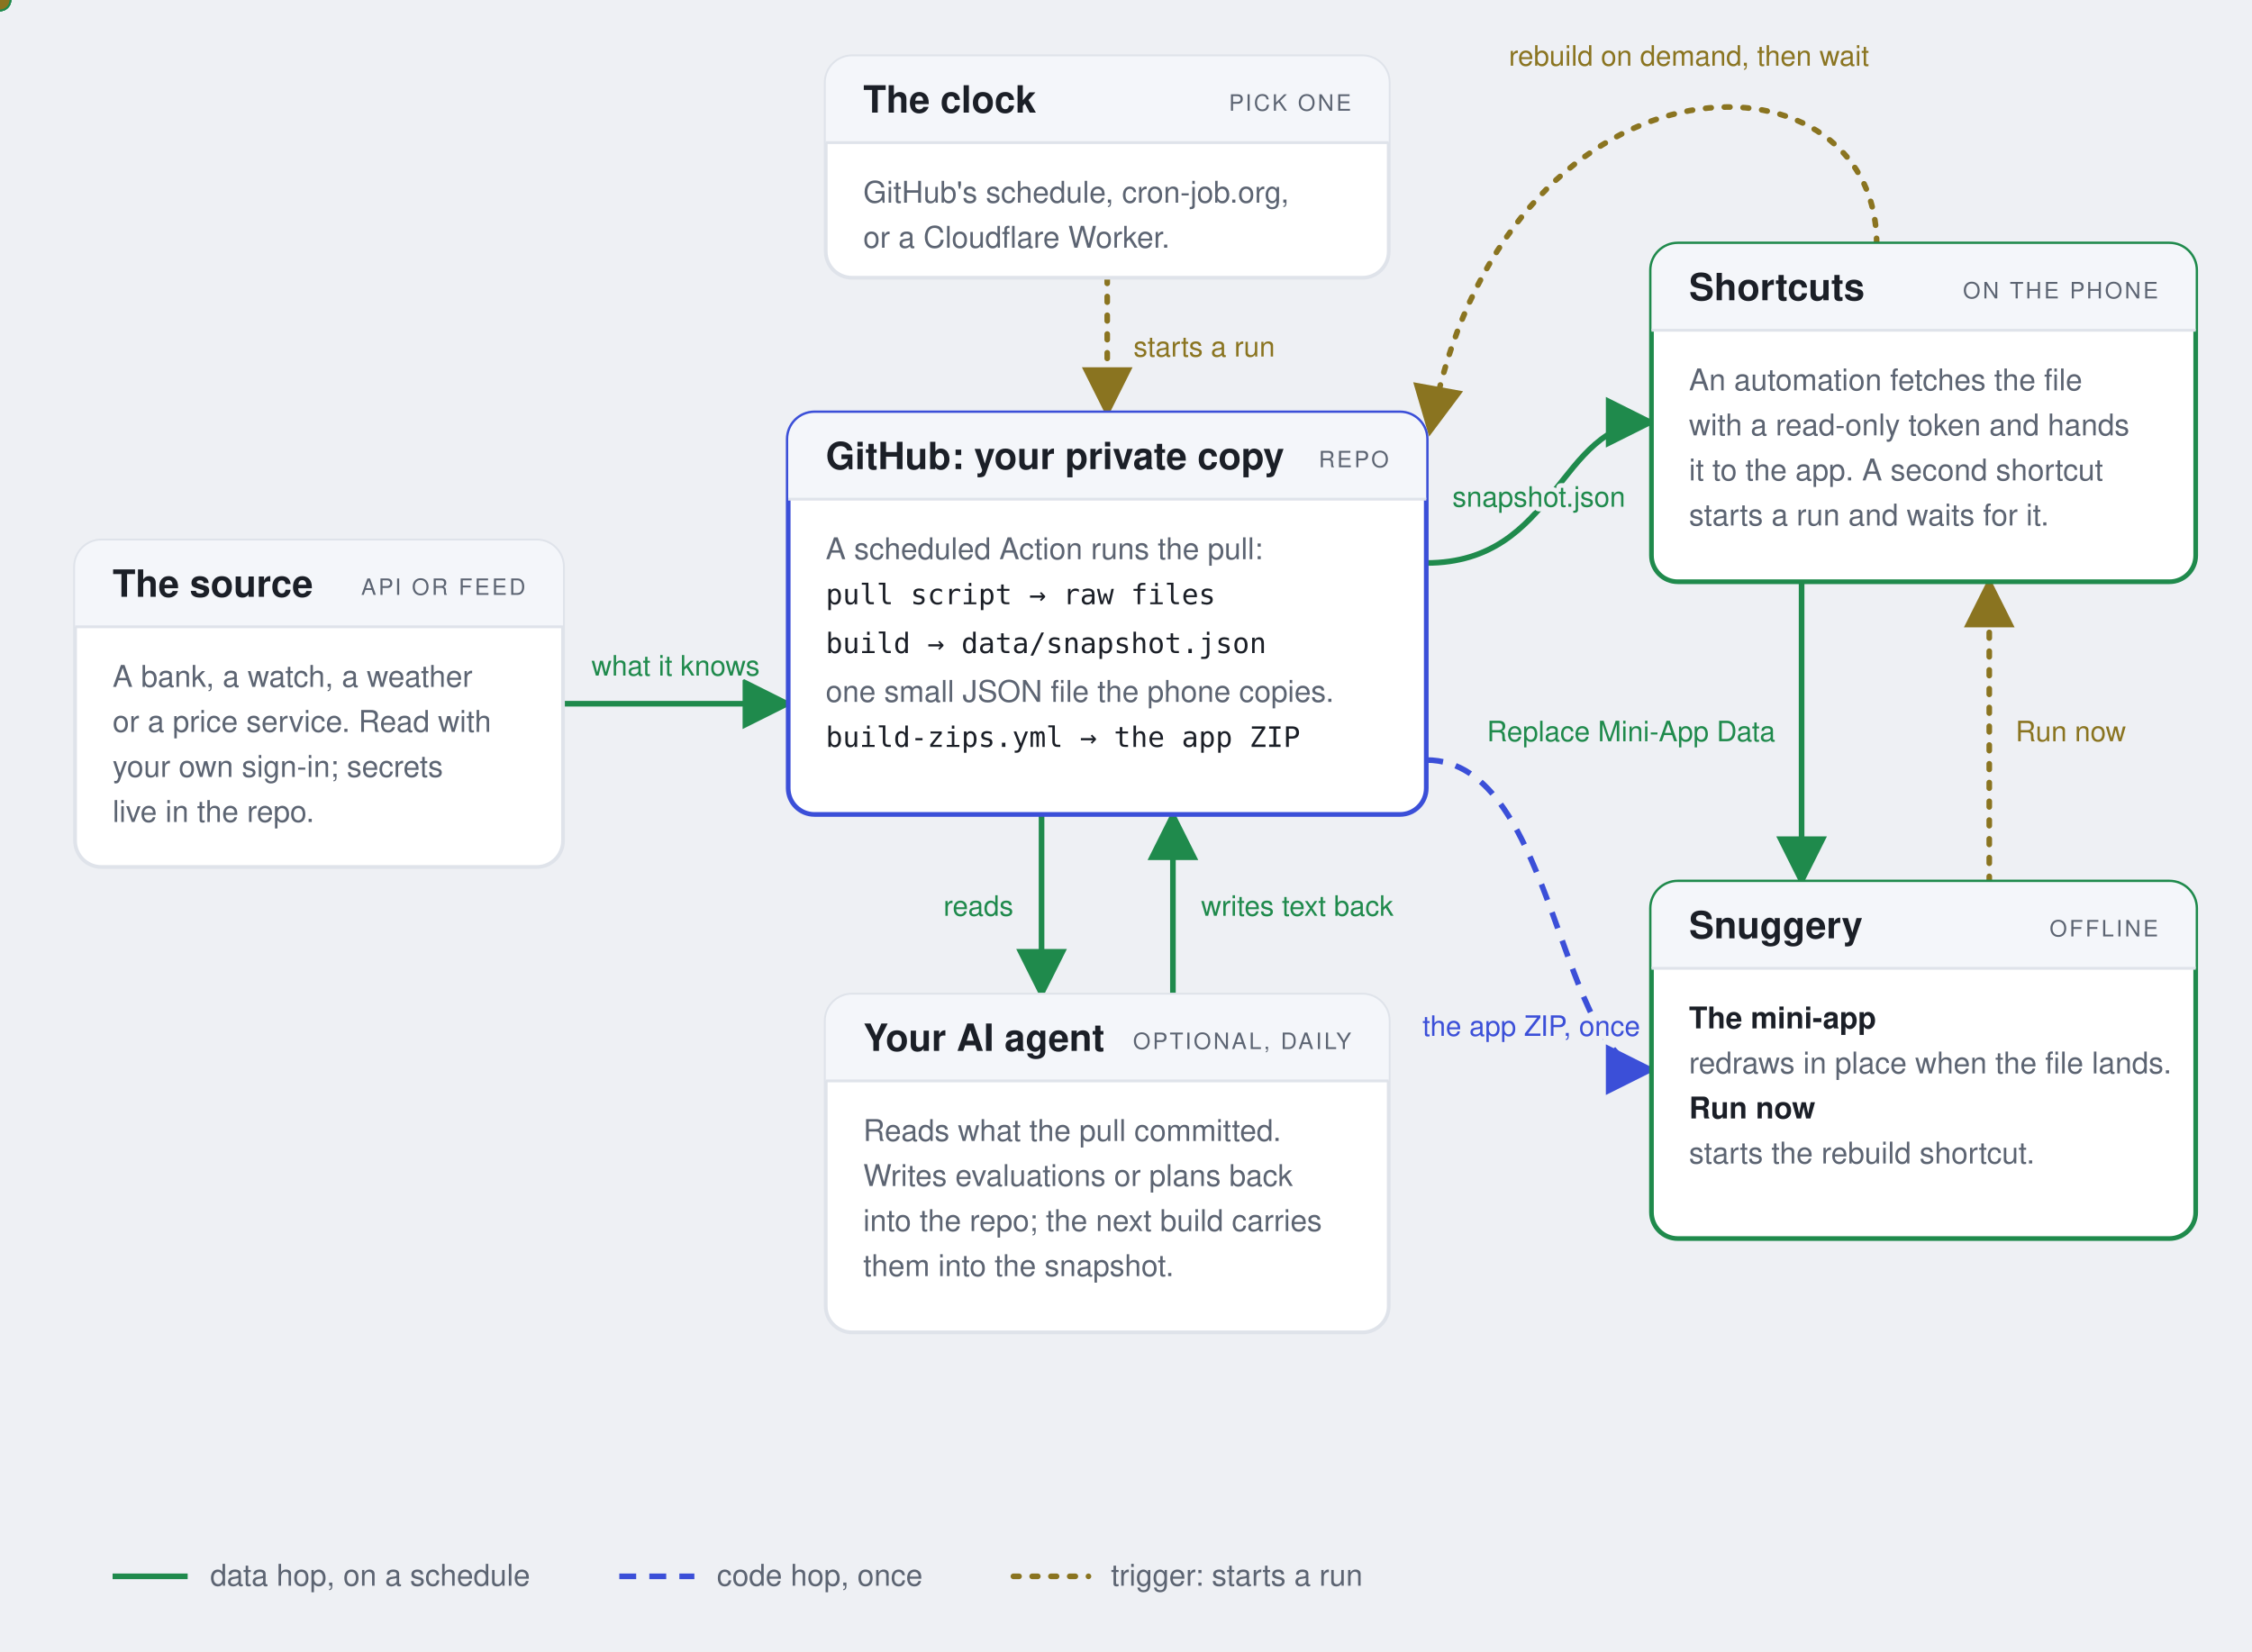
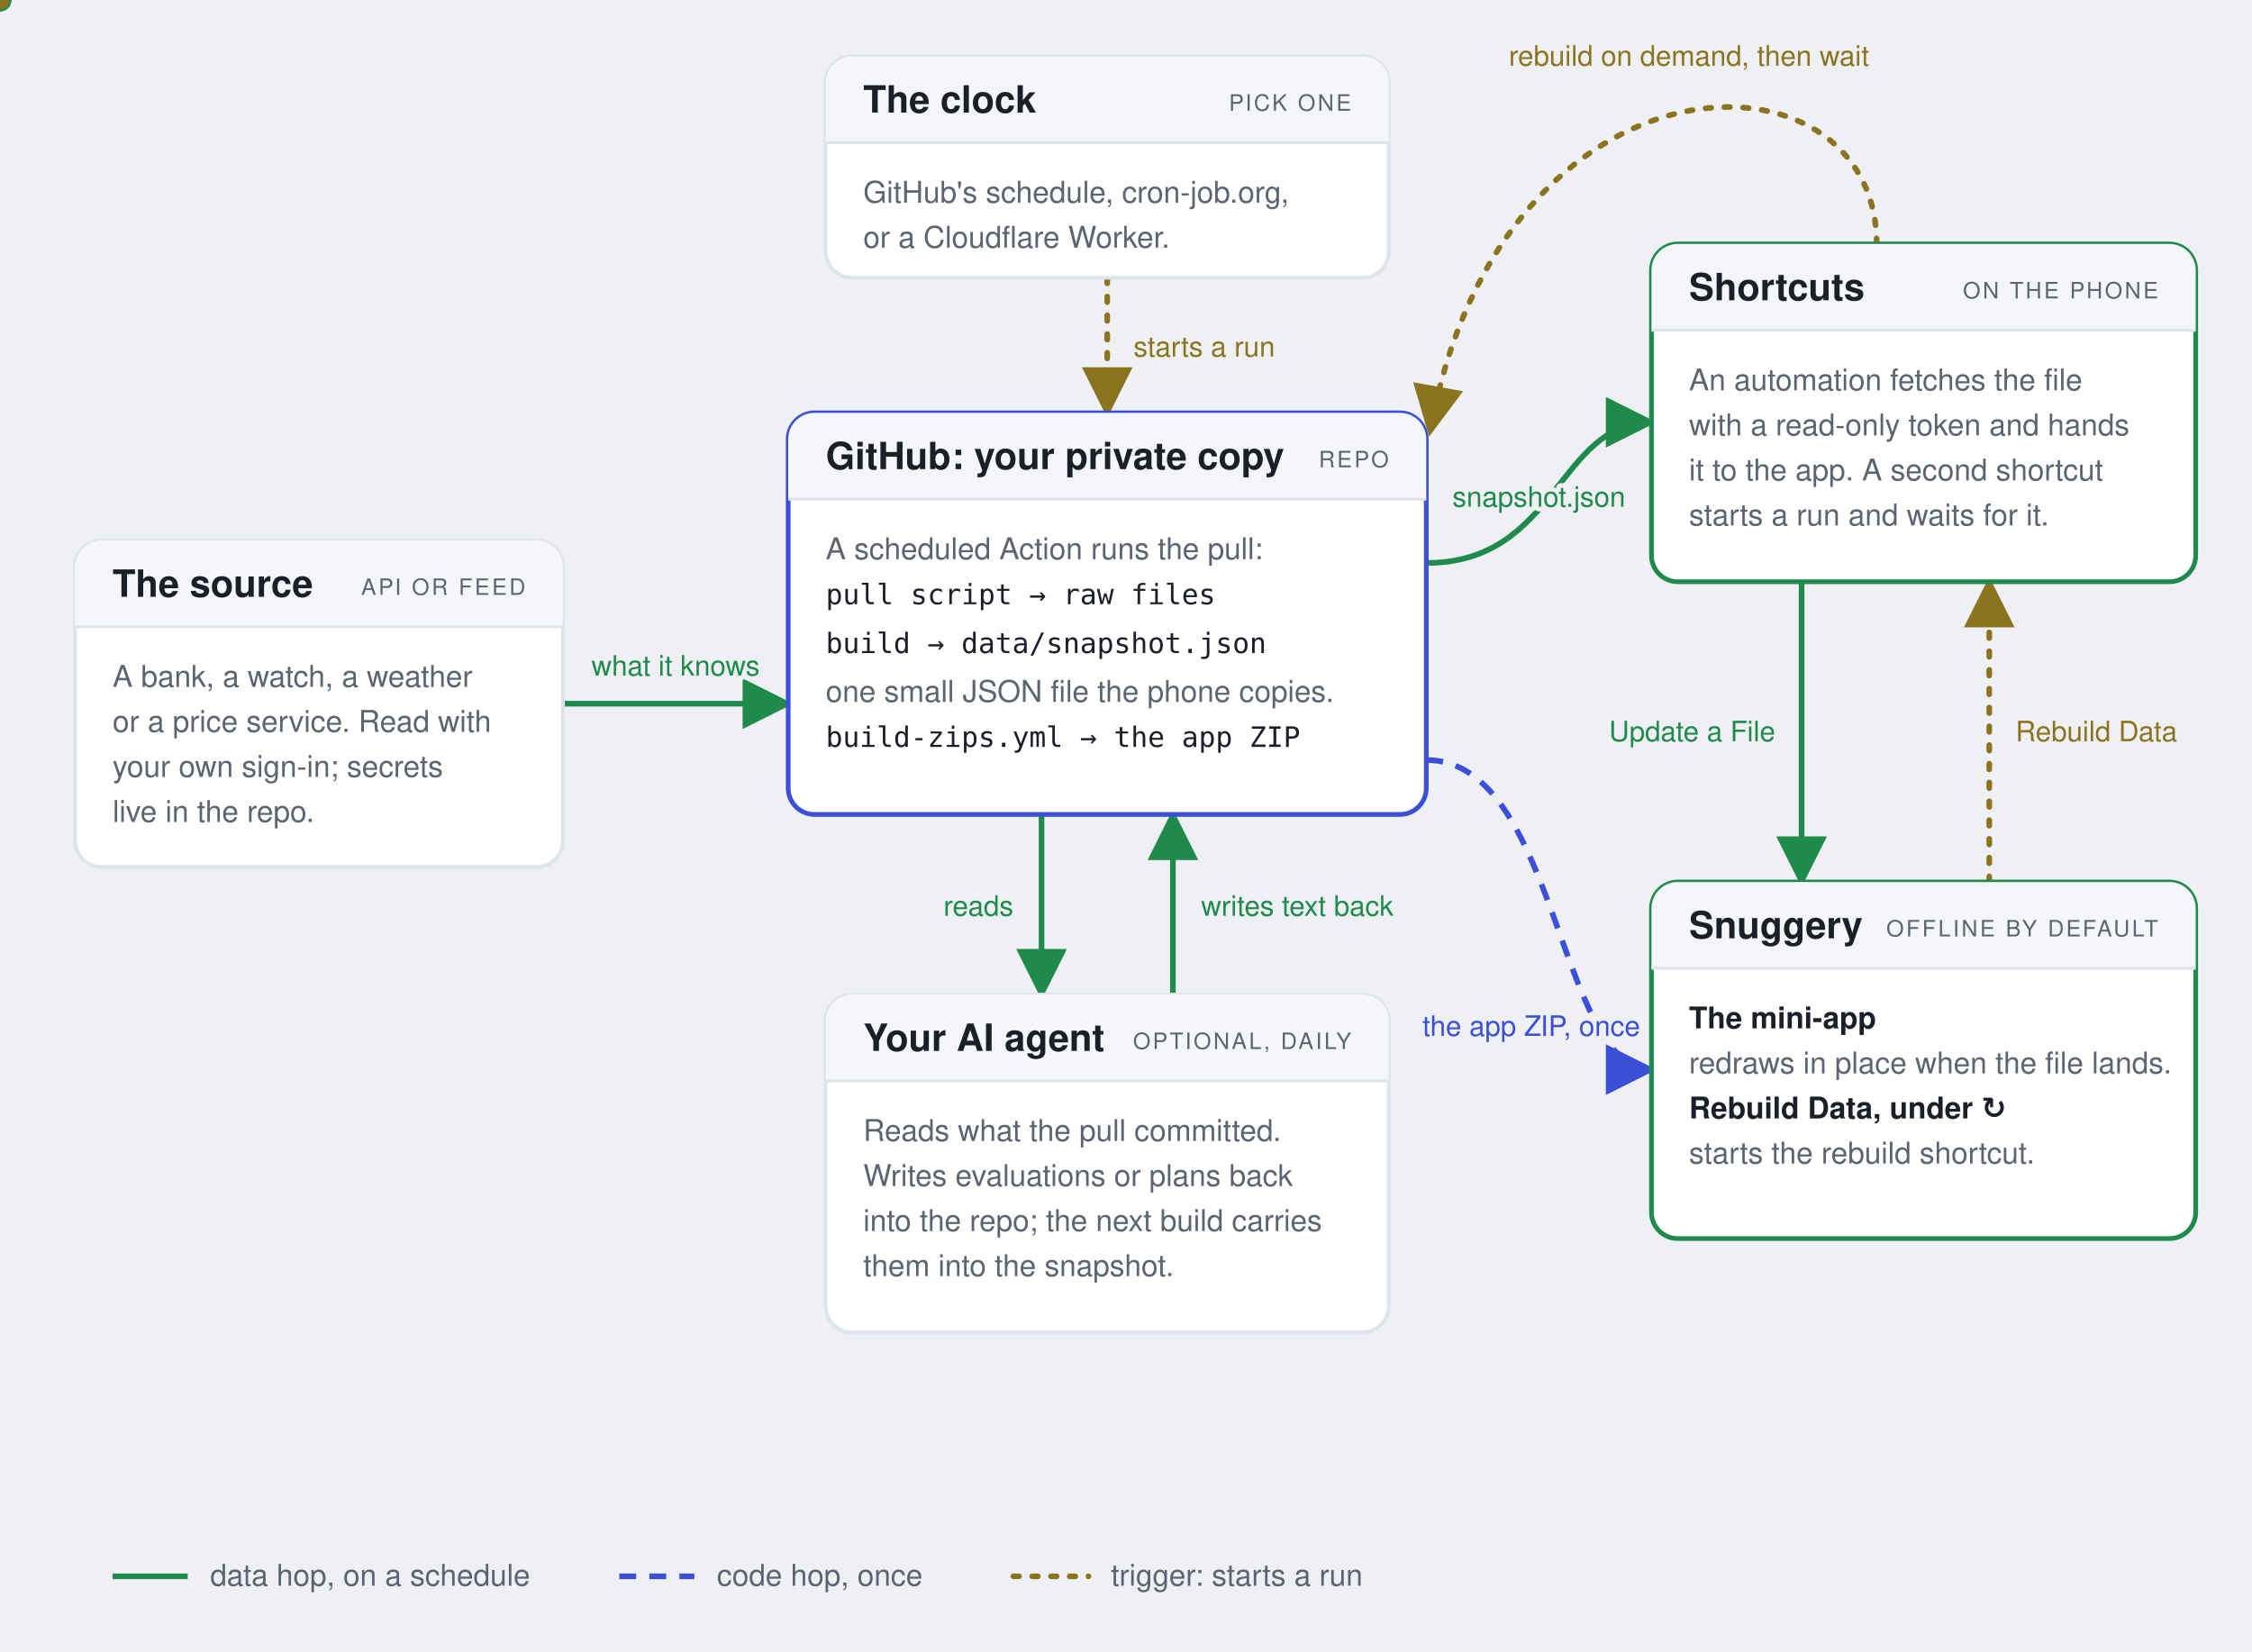
<svg xmlns="http://www.w3.org/2000/svg" xmlns:xlink="http://www.w3.org/1999/xlink" width="1200" height="880" viewBox="0 0 1200 880" font-family="Helvetica Neue, Helvetica, Arial, sans-serif">
  <defs>
    <marker id="ah-data" viewBox="0 0 10 10" refX="9" refY="5" markerWidth="9" markerHeight="9" orient="auto-start-reverse">
      <path d="M0,0 L10,5 L0,10 z" fill="#1f8a4c" />
    </marker>
    <marker id="ah-code" viewBox="0 0 10 10" refX="9" refY="5" markerWidth="9" markerHeight="9" orient="auto-start-reverse">
      <path d="M0,0 L10,5 L0,10 z" fill="#3b4fd8" />
    </marker>
    <marker id="ah-trigger" viewBox="0 0 10 10" refX="9" refY="5" markerWidth="9" markerHeight="9" orient="auto-start-reverse">
      <path d="M0,0 L10,5 L0,10 z" fill="#8a7420" />
    </marker>
  </defs>
  <rect width="1200" height="880" fill="#eef0f4" />
  <path id="e1" d="M 300 375 L 420 375" fill="none" stroke="#1f8a4c" stroke-width="3" marker-end="url(#ah-data)" />
  <text x="360" y="360" font-size="15" fill="#1f8a4c" text-anchor="middle" paint-order="stroke" stroke="#eef0f4" stroke-width="5" stroke-linejoin="round">what it knows</text>
  <circle r="6" fill="#1f8a4c">
    <animateMotion dur="2.6s" repeatCount="indefinite" begin="0s">
      <mpath href="#e1" xlink:href="#e1" />
    </animateMotion>
  </circle>
  <path id="e2" d="M 590 148 L 590 220" fill="none" stroke="#8a7420" stroke-width="3" stroke-dasharray="3 7" stroke-linecap="round" marker-end="url(#ah-trigger)" />
  <text x="604" y="190" font-size="15" fill="#8a7420" text-anchor="start" paint-order="stroke" stroke="#eef0f4" stroke-width="5" stroke-linejoin="round">starts a run</text>
  <circle r="5" fill="#8a7420">
    <animateMotion dur="1.6s" repeatCount="indefinite" begin="0s">
      <mpath href="#e2" xlink:href="#e2" />
    </animateMotion>
  </circle>
  <path id="e3" d="M 760 300 C 830 300, 830 225, 880 225" fill="none" stroke="#1f8a4c" stroke-width="3" marker-end="url(#ah-data)" />
  <text x="820" y="270" font-size="15" fill="#1f8a4c" text-anchor="middle" paint-order="stroke" stroke="#eef0f4" stroke-width="5" stroke-linejoin="round">snapshot.json</text>
  <circle r="6" fill="#1f8a4c">
    <animateMotion dur="2.6s" repeatCount="indefinite" begin="2.6s">
      <mpath href="#e3" xlink:href="#e3" />
    </animateMotion>
  </circle>
  <path id="e4" d="M 760 405 C 830 405, 830 570, 880 570" fill="none" stroke="#3b4fd8" stroke-width="3" stroke-dasharray="9 7" marker-end="url(#ah-code)" />
  <text x="874" y="552" font-size="15" fill="#3b4fd8" text-anchor="end" paint-order="stroke" stroke="#eef0f4" stroke-width="5" stroke-linejoin="round">the app ZIP, once</text>
  <circle r="5" fill="#3b4fd8">
    <animateMotion dur="3s" repeatCount="indefinite" begin="1.3s">
      <mpath href="#e4" xlink:href="#e4" />
    </animateMotion>
  </circle>
  <path id="e5" d="M 555 434 L 555 530" fill="none" stroke="#1f8a4c" stroke-width="3" marker-end="url(#ah-data)" />
  <text x="540" y="488" font-size="15" fill="#1f8a4c" text-anchor="end" paint-order="stroke" stroke="#eef0f4" stroke-width="5" stroke-linejoin="round">reads</text>
  <circle r="6" fill="#1f8a4c">
    <animateMotion dur="2.2s" repeatCount="indefinite" begin="1s">
      <mpath href="#e5" xlink:href="#e5" />
    </animateMotion>
  </circle>
  <path id="e6" d="M 625 530 L 625 434" fill="none" stroke="#1f8a4c" stroke-width="3" marker-end="url(#ah-data)" />
  <text x="640" y="488" font-size="15" fill="#1f8a4c" text-anchor="start" paint-order="stroke" stroke="#eef0f4" stroke-width="5" stroke-linejoin="round">writes text back</text>
  <circle r="6" fill="#1f8a4c">
    <animateMotion dur="2.2s" repeatCount="indefinite" begin="2.1s">
      <mpath href="#e6" xlink:href="#e6" />
    </animateMotion>
  </circle>
  <path id="e7" d="M 960 310 L 960 470" fill="none" stroke="#1f8a4c" stroke-width="3" marker-end="url(#ah-data)" />
-   <text x="946" y="395" font-size="15" fill="#1f8a4c" text-anchor="end" paint-order="stroke" stroke="#eef0f4" stroke-width="5" stroke-linejoin="round">Replace Mini-App Data</text>
+   <text x="946" y="395" font-size="15" fill="#1f8a4c" text-anchor="end" paint-order="stroke" stroke="#eef0f4" stroke-width="5" stroke-linejoin="round">Update a File</text>
  <circle r="6" fill="#1f8a4c">
    <animateMotion dur="2s" repeatCount="indefinite" begin="5.2s">
      <mpath href="#e7" xlink:href="#e7" />
    </animateMotion>
  </circle>
  <path id="e8" d="M 1060 470 L 1060 310" fill="none" stroke="#8a7420" stroke-width="3" stroke-dasharray="3 7" stroke-linecap="round" marker-end="url(#ah-trigger)" />
-   <text x="1074" y="395" font-size="15" fill="#8a7420" text-anchor="start" paint-order="stroke" stroke="#eef0f4" stroke-width="5" stroke-linejoin="round">Run now</text>
+   <text x="1074" y="395" font-size="15" fill="#8a7420" text-anchor="start" paint-order="stroke" stroke="#eef0f4" stroke-width="5" stroke-linejoin="round">Rebuild Data</text>
  <circle r="5" fill="#8a7420">
    <animateMotion dur="1.8s" repeatCount="indefinite" begin="4s">
      <mpath href="#e8" xlink:href="#e8" />
    </animateMotion>
  </circle>
  <path id="e9" d="M 1000 130 C 1000 20, 800 20, 762 230" fill="none" stroke="#8a7420" stroke-width="3" stroke-dasharray="3 7" stroke-linecap="round" marker-end="url(#ah-trigger)" />
  <text x="900" y="35" font-size="15" fill="#8a7420" text-anchor="middle" paint-order="stroke" stroke="#eef0f4" stroke-width="5" stroke-linejoin="round">rebuild on demand, then wait</text>
  <circle r="5" fill="#8a7420">
    <animateMotion dur="3s" repeatCount="indefinite" begin="5.8s">
      <mpath href="#e9" xlink:href="#e9" />
    </animateMotion>
  </circle>
  <rect x="40" y="288" width="260" height="174" rx="14" fill="#ffffff" stroke="#dfe3ea" stroke-width="2" />
  <path d="M 40 302 a 14 14 0 0 1 14 -14 h 232 a 14 14 0 0 1 14 14 v 32 h -260 z" fill="#f4f6fa" />
  <line x1="40" y1="334" x2="300" y2="334" stroke="#dfe3ea" stroke-width="1.5" />
  <text x="60" y="318" font-size="20" font-weight="700" fill="#1b1f27">The source</text>
  <text x="280" y="317" font-size="12" fill="#5c6472" text-anchor="end" letter-spacing="1.2">API OR FEED</text>
  <text x="60" y="366" font-size="16" fill="#5c6472">A bank, a watch, a weather</text>
  <text x="60" y="390" font-size="16" fill="#5c6472">or a price service. Read with</text>
  <text x="60" y="414" font-size="16" fill="#5c6472">your own sign-in; secrets</text>
  <text x="60" y="438" font-size="16" fill="#5c6472">live in the repo.</text>
  <rect x="440" y="30" width="300" height="118" rx="14" fill="#ffffff" stroke="#dfe3ea" stroke-width="2" />
  <path d="M 440 44 a 14 14 0 0 1 14 -14 h 272 a 14 14 0 0 1 14 14 v 32 h -300 z" fill="#f4f6fa" />
  <line x1="440" y1="76" x2="740" y2="76" stroke="#dfe3ea" stroke-width="1.5" />
  <text x="460" y="60" font-size="20" font-weight="700" fill="#1b1f27">The clock</text>
  <text x="720" y="59" font-size="12" fill="#5c6472" text-anchor="end" letter-spacing="1.2">PICK ONE</text>
  <text x="460" y="108" font-size="16" fill="#5c6472">GitHub's schedule, cron-job.org,</text>
  <text x="460" y="132" font-size="16" fill="#5c6472">or a Cloudflare Worker.</text>
  <rect x="420" y="220" width="340" height="214" rx="14" fill="#ffffff" stroke="#3b4fd8" stroke-width="2.5" />
  <path d="M 420 234 a 14 14 0 0 1 14 -14 h 312 a 14 14 0 0 1 14 14 v 32 h -340 z" fill="#f4f6fa" />
  <line x1="420" y1="266" x2="760" y2="266" stroke="#dfe3ea" stroke-width="1.5" />
  <text x="440" y="250" font-size="20" font-weight="700" fill="#1b1f27">GitHub: your private copy</text>
  <text x="740" y="249" font-size="12" fill="#5c6472" text-anchor="end" letter-spacing="1.2">REPO</text>
  <text x="440" y="298" font-size="16" fill="#5c6472">A scheduled Action runs the pull:</text>
  <text x="440" y="322" font-size="15" fill="#1b1f27" font-family="Menlo, Consolas, monospace">pull script → raw files</text>
  <text x="440" y="348" font-size="15" fill="#1b1f27" font-family="Menlo, Consolas, monospace">build → data/snapshot.json</text>
  <text x="440" y="374" font-size="16" fill="#5c6472">one small JSON file the phone copies.</text>
  <text x="440" y="398" font-size="15" fill="#1b1f27" font-family="Menlo, Consolas, monospace">build-zips.yml → the app ZIP</text>
  <rect x="440" y="530" width="300" height="180" rx="14" fill="#ffffff" stroke="#dfe3ea" stroke-width="2" />
  <path d="M 440 544 a 14 14 0 0 1 14 -14 h 272 a 14 14 0 0 1 14 14 v 32 h -300 z" fill="#f4f6fa" />
  <line x1="440" y1="576" x2="740" y2="576" stroke="#dfe3ea" stroke-width="1.5" />
  <text x="460" y="560" font-size="20" font-weight="700" fill="#1b1f27">Your AI agent</text>
  <text x="720" y="559" font-size="12" fill="#5c6472" text-anchor="end" letter-spacing="1.2">OPTIONAL, DAILY</text>
  <text x="460" y="608" font-size="16" fill="#5c6472">Reads what the pull committed.</text>
  <text x="460" y="632" font-size="16" fill="#5c6472">Writes evaluations or plans back</text>
  <text x="460" y="656" font-size="16" fill="#5c6472">into the repo; the next build carries</text>
  <text x="460" y="680" font-size="16" fill="#5c6472">them into the snapshot.</text>
  <rect x="880" y="130" width="290" height="180" rx="14" fill="#ffffff" stroke="#1f8a4c" stroke-width="2.5" />
  <path d="M 880 144 a 14 14 0 0 1 14 -14 h 262 a 14 14 0 0 1 14 14 v 32 h -290 z" fill="#f4f6fa" />
  <line x1="880" y1="176" x2="1170" y2="176" stroke="#dfe3ea" stroke-width="1.5" />
  <text x="900" y="160" font-size="20" font-weight="700" fill="#1b1f27">Shortcuts</text>
  <text x="1150" y="159" font-size="12" fill="#5c6472" text-anchor="end" letter-spacing="1.2">ON THE PHONE</text>
  <text x="900" y="208" font-size="16" fill="#5c6472">An automation fetches the file</text>
  <text x="900" y="232" font-size="16" fill="#5c6472">with a read-only token and hands</text>
  <text x="900" y="256" font-size="16" fill="#5c6472">it to the app. A second shortcut</text>
  <text x="900" y="280" font-size="16" fill="#5c6472">starts a run and waits for it.</text>
  <rect x="880" y="470" width="290" height="190" rx="14" fill="#ffffff" stroke="#1f8a4c" stroke-width="2.5" />
  <path d="M 880 484 a 14 14 0 0 1 14 -14 h 262 a 14 14 0 0 1 14 14 v 32 h -290 z" fill="#f4f6fa" />
  <line x1="880" y1="516" x2="1170" y2="516" stroke="#dfe3ea" stroke-width="1.5" />
  <text x="900" y="500" font-size="20" font-weight="700" fill="#1b1f27">Snuggery</text>
-   <text x="1150" y="499" font-size="12" fill="#5c6472" text-anchor="end" letter-spacing="1.2">OFFLINE</text>
+   <text x="1150" y="499" font-size="12" fill="#5c6472" text-anchor="end" letter-spacing="1.2">OFFLINE BY DEFAULT</text>
  <text x="900" y="548" font-size="16" font-weight="700" fill="#1b1f27">The mini-app</text>
  <text x="900" y="572" font-size="16" fill="#5c6472">redraws in place when the file lands.</text>
-   <text x="900" y="596" font-size="16" font-weight="700" fill="#1b1f27">Run now</text>
+   <text x="900" y="596" font-size="16" font-weight="700" fill="#1b1f27">Rebuild Data, under ↻</text>
  <text x="900" y="620" font-size="16" fill="#5c6472">starts the rebuild shortcut.</text>
  <line x1="60" y1="840" x2="100" y2="840" stroke="#1f8a4c" stroke-width="3" />
  <text x="112" y="845" font-size="16" fill="#5c6472">data hop, on a schedule</text>
  <line x1="330" y1="840" x2="370" y2="840" stroke="#3b4fd8" stroke-width="3" stroke-dasharray="9 7" />
  <text x="382" y="845" font-size="16" fill="#5c6472">code hop, once</text>
  <line x1="540" y1="840" x2="580" y2="840" stroke="#8a7420" stroke-width="3" stroke-dasharray="3 7" stroke-linecap="round" />
  <text x="592" y="845" font-size="16" fill="#5c6472">trigger: starts a run</text>
</svg>
